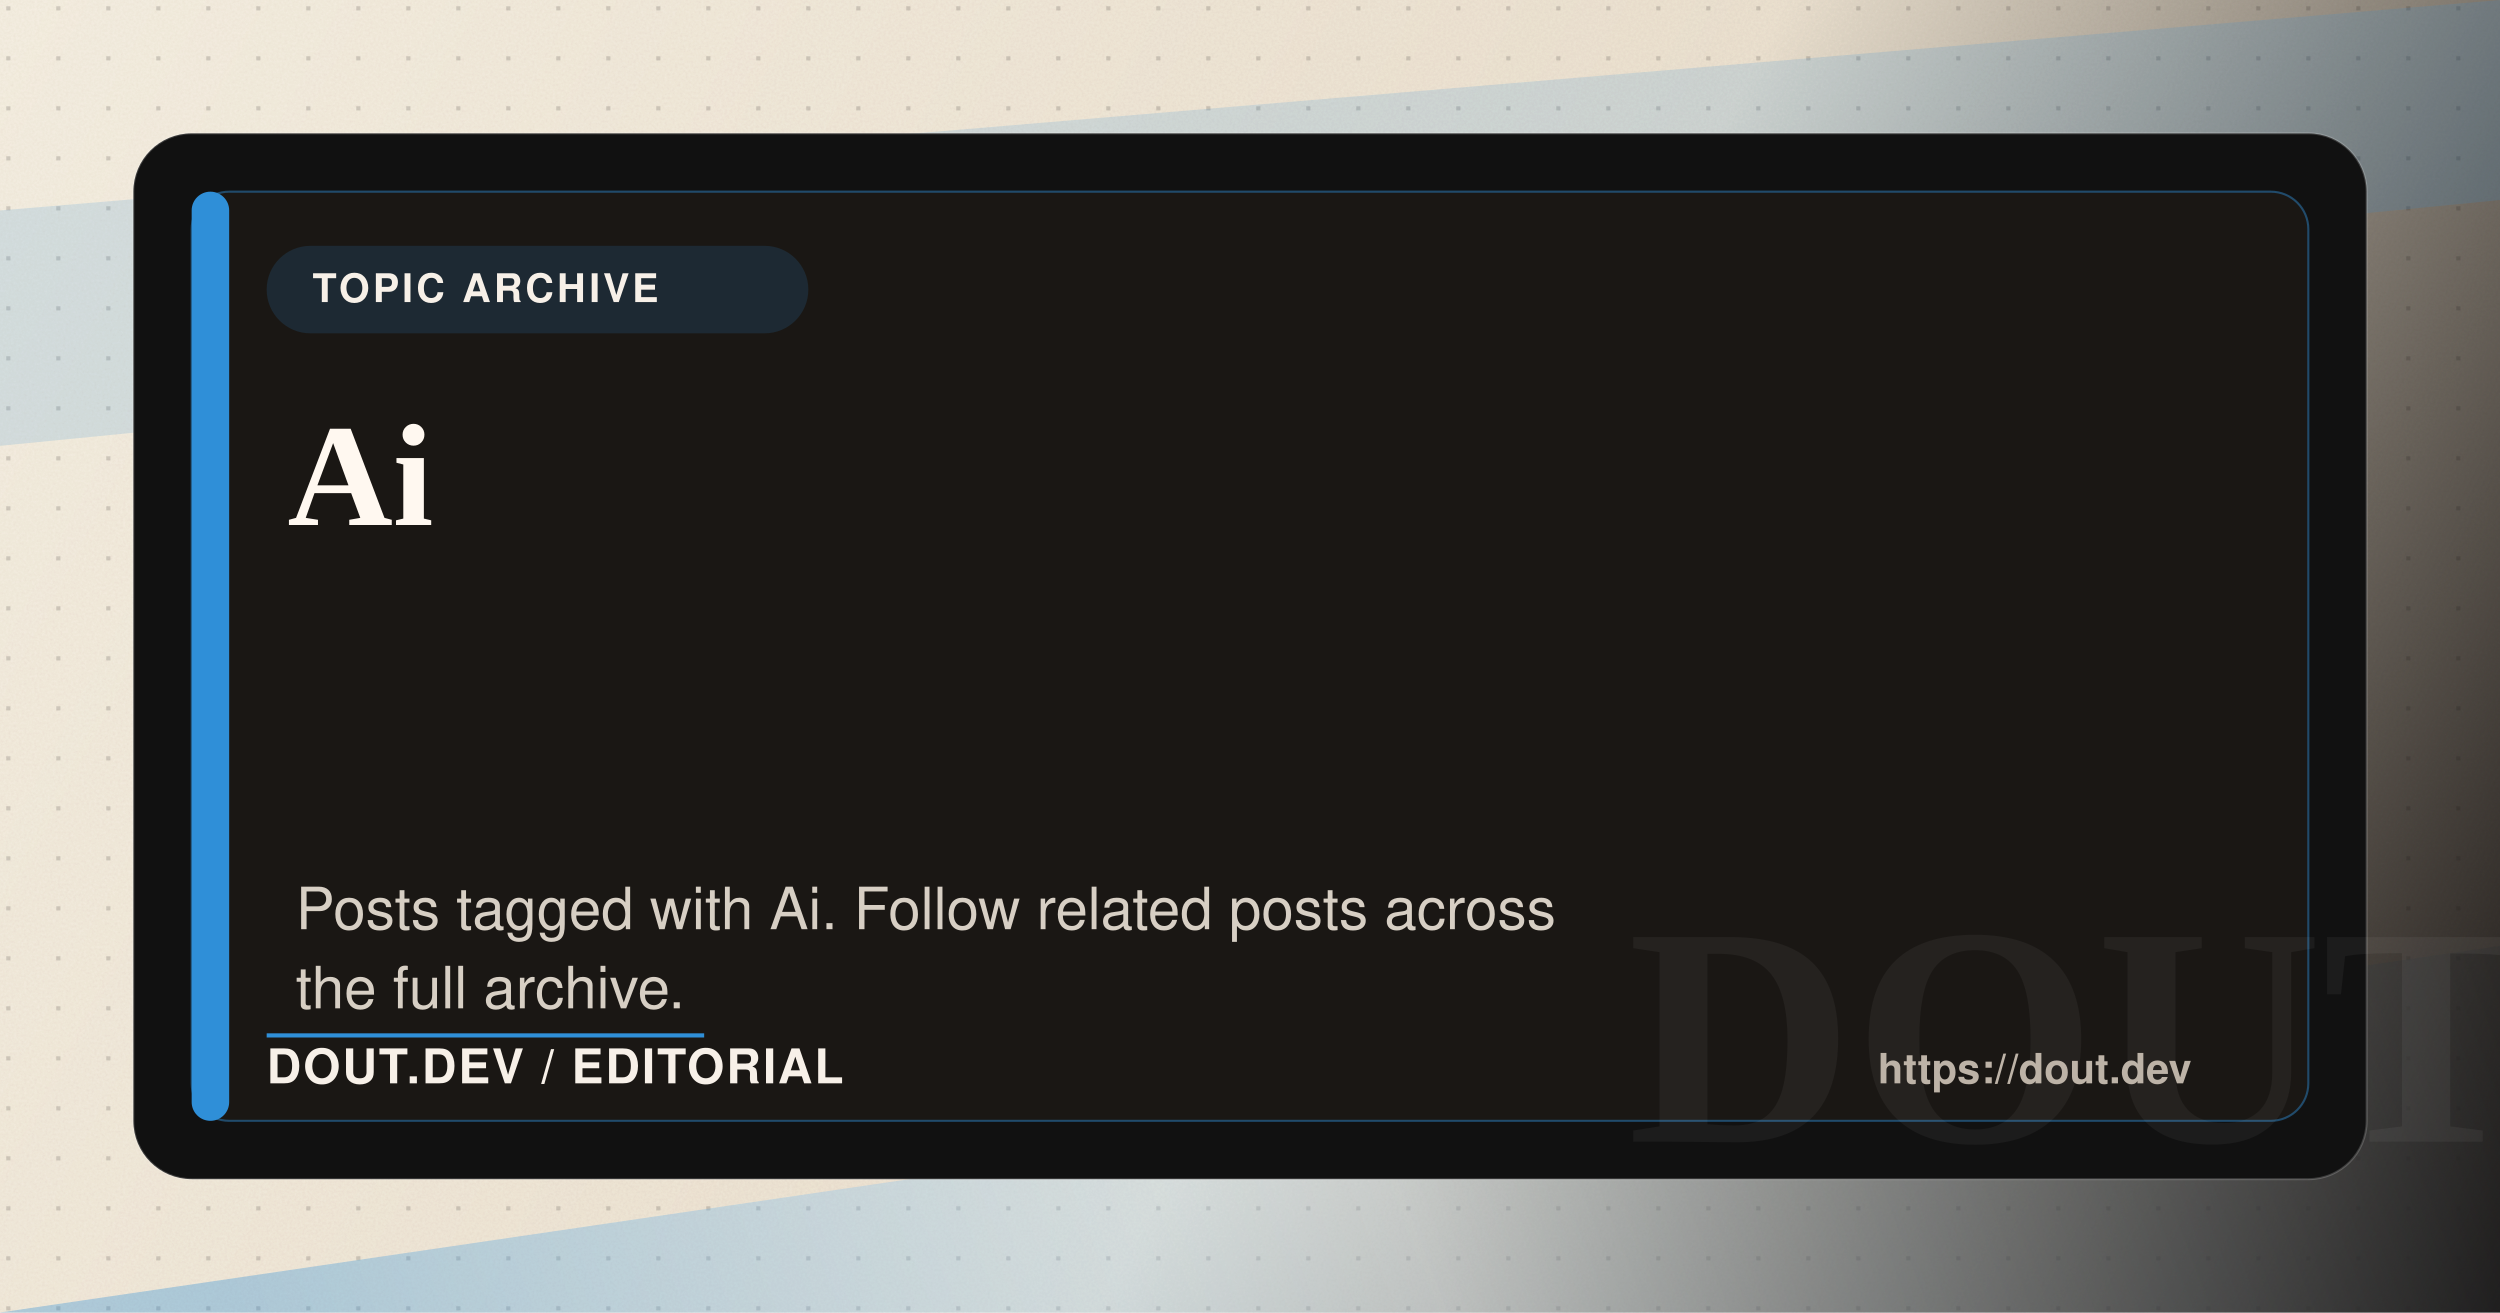
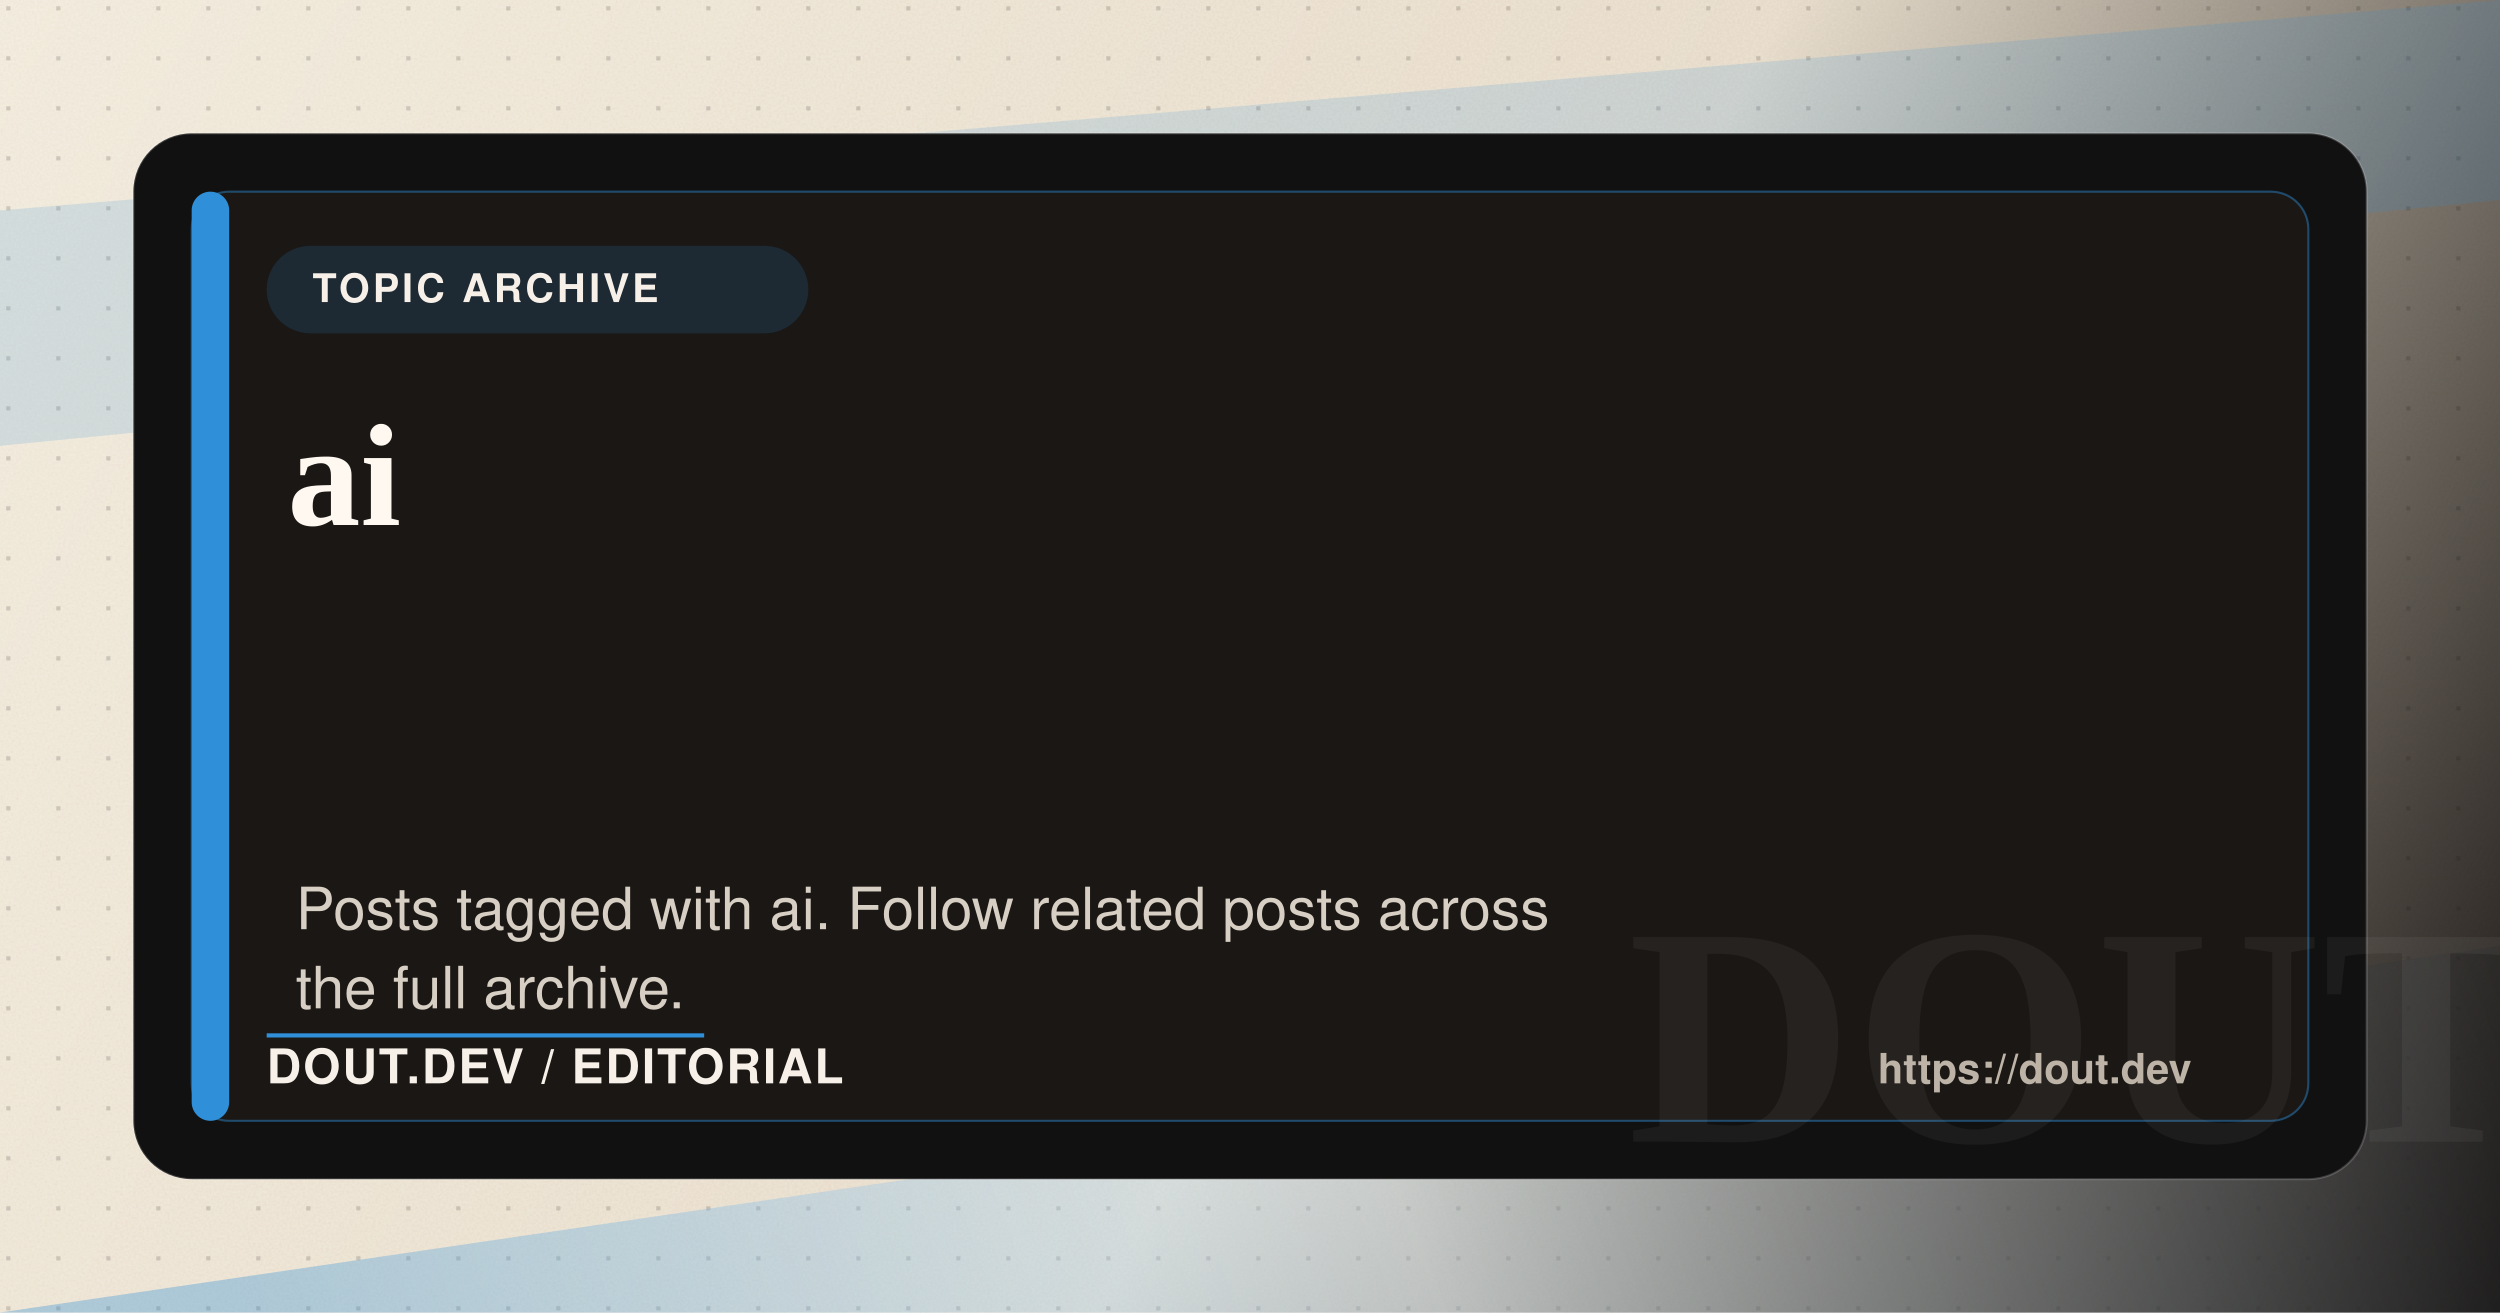
<svg xmlns="http://www.w3.org/2000/svg" width="1200" height="630" viewBox="0 0 1200 630" fill="none">
  <defs>
    <filter id="paperTexture" x="0" y="0" width="100%" height="100%" color-interpolation-filters="sRGB">
      <feTurbulence type="fractalNoise" baseFrequency="0.8" numOctaves="3" seed="17" result="noise" />
      <feColorMatrix in="noise" type="matrix" values="0 0 0 0 0.52 0 0 0 0 0.48 0 0 0 0 0.42 0 0 0 0.08 0" />
      <feBlend in="SourceGraphic" mode="multiply" />
    </filter>
    <linearGradient id="paper" x1="0" y1="0" x2="1200" y2="630" gradientUnits="userSpaceOnUse">
      <stop stop-color="#F6EFE2" />
      <stop offset="0.56" stop-color="#ECE2D1" />
      <stop offset="1" stop-color="#15110F" />
    </linearGradient>
    <linearGradient id="accentSweep" x1="72" y1="520" x2="1128" y2="120" gradientUnits="userSpaceOnUse">
      <stop stop-color="#2f8fd8" />
      <stop offset="0.48" stop-color="#cfeaff" />
      <stop offset="1" stop-color="#111111" />
    </linearGradient>
    <pattern id="dotGrid" width="24" height="24" patternUnits="userSpaceOnUse">
      <rect x="3" y="3" width="2" height="2" fill="#16120F" fill-opacity="0.16" />
    </pattern>
  </defs>
  <rect width="1200" height="630" fill="url(#paper)" filter="url(#paperTexture)" />
  <rect width="1200" height="630" fill="url(#dotGrid)" />
  <path d="M0 630 L1200 454 L1200 630 Z" fill="url(#accentSweep)" opacity="0.34" />
  <path d="M0 101 L1200 0 L1200 96 L0 214 Z" fill="#2f8fd8" opacity="0.16" />
  <rect x="64" y="64" width="1072" height="502" rx="28" fill="#111111" stroke="#FFFFFF" stroke-opacity="0.18" />
  <rect x="92" y="92" width="1016" height="446" rx="18" fill="#1A1714" stroke="#2f8fd8" stroke-opacity="0.45" />
  <rect x="92" y="92" width="18" height="446" rx="9" fill="#2f8fd8" />
  <rect x="128" y="118" width="260" height="42" rx="21" ry="21" fill="#2f8fd8" fill-opacity="0.16" />
  <text x="150" y="145" fill="#F7F0E8" font-family="Avenir Next, Segoe UI, Helvetica, Arial, sans-serif" font-size="19" font-weight="800" letter-spacing="0.08em">TOPIC ARCHIVE</text>
  <text x="998" y="548" text-anchor="middle" fill="#FFFFFF" fill-opacity="0.05" font-family="Georgia, Times New Roman, serif" font-size="150" font-weight="700" letter-spacing="0">DOUT</text>
  <text x="138" y="252" fill="#FFF8F0" font-family="Georgia, Times New Roman, serif" font-size="70" font-weight="700" letter-spacing="0">
-     <tspan x="138" dy="0">Ai</tspan>
+     <tspan x="138" dy="0">ai</tspan>
  </text>
  <text x="142" y="446" fill="#D7CFC4" font-family="Avenir Next, Segoe UI, Helvetica, Arial, sans-serif" font-size="28" font-weight="500" letter-spacing="0">
-     <tspan x="142" dy="0">Posts tagged with Ai. Follow related posts across</tspan>
+     <tspan x="142" dy="0">Posts tagged with ai. Follow related posts across</tspan>
    <tspan x="142" dy="38">the full archive.</tspan>
  </text>
  <rect x="128" y="496" width="210" height="2" fill="#2f8fd8" />
  <text x="128" y="520" fill="#F7F0E8" font-family="Avenir Next, Segoe UI, Helvetica, Arial, sans-serif" font-size="23" font-weight="800" letter-spacing="0.04em">DOUT.DEV / EDITORIAL</text>
  <text x="1052" y="520" text-anchor="end" fill="#BDB3A7" font-family="Avenir Next, Segoe UI, Helvetica, Arial, sans-serif" font-size="20" font-weight="600" letter-spacing="0">https://dout.dev</text>
</svg>
